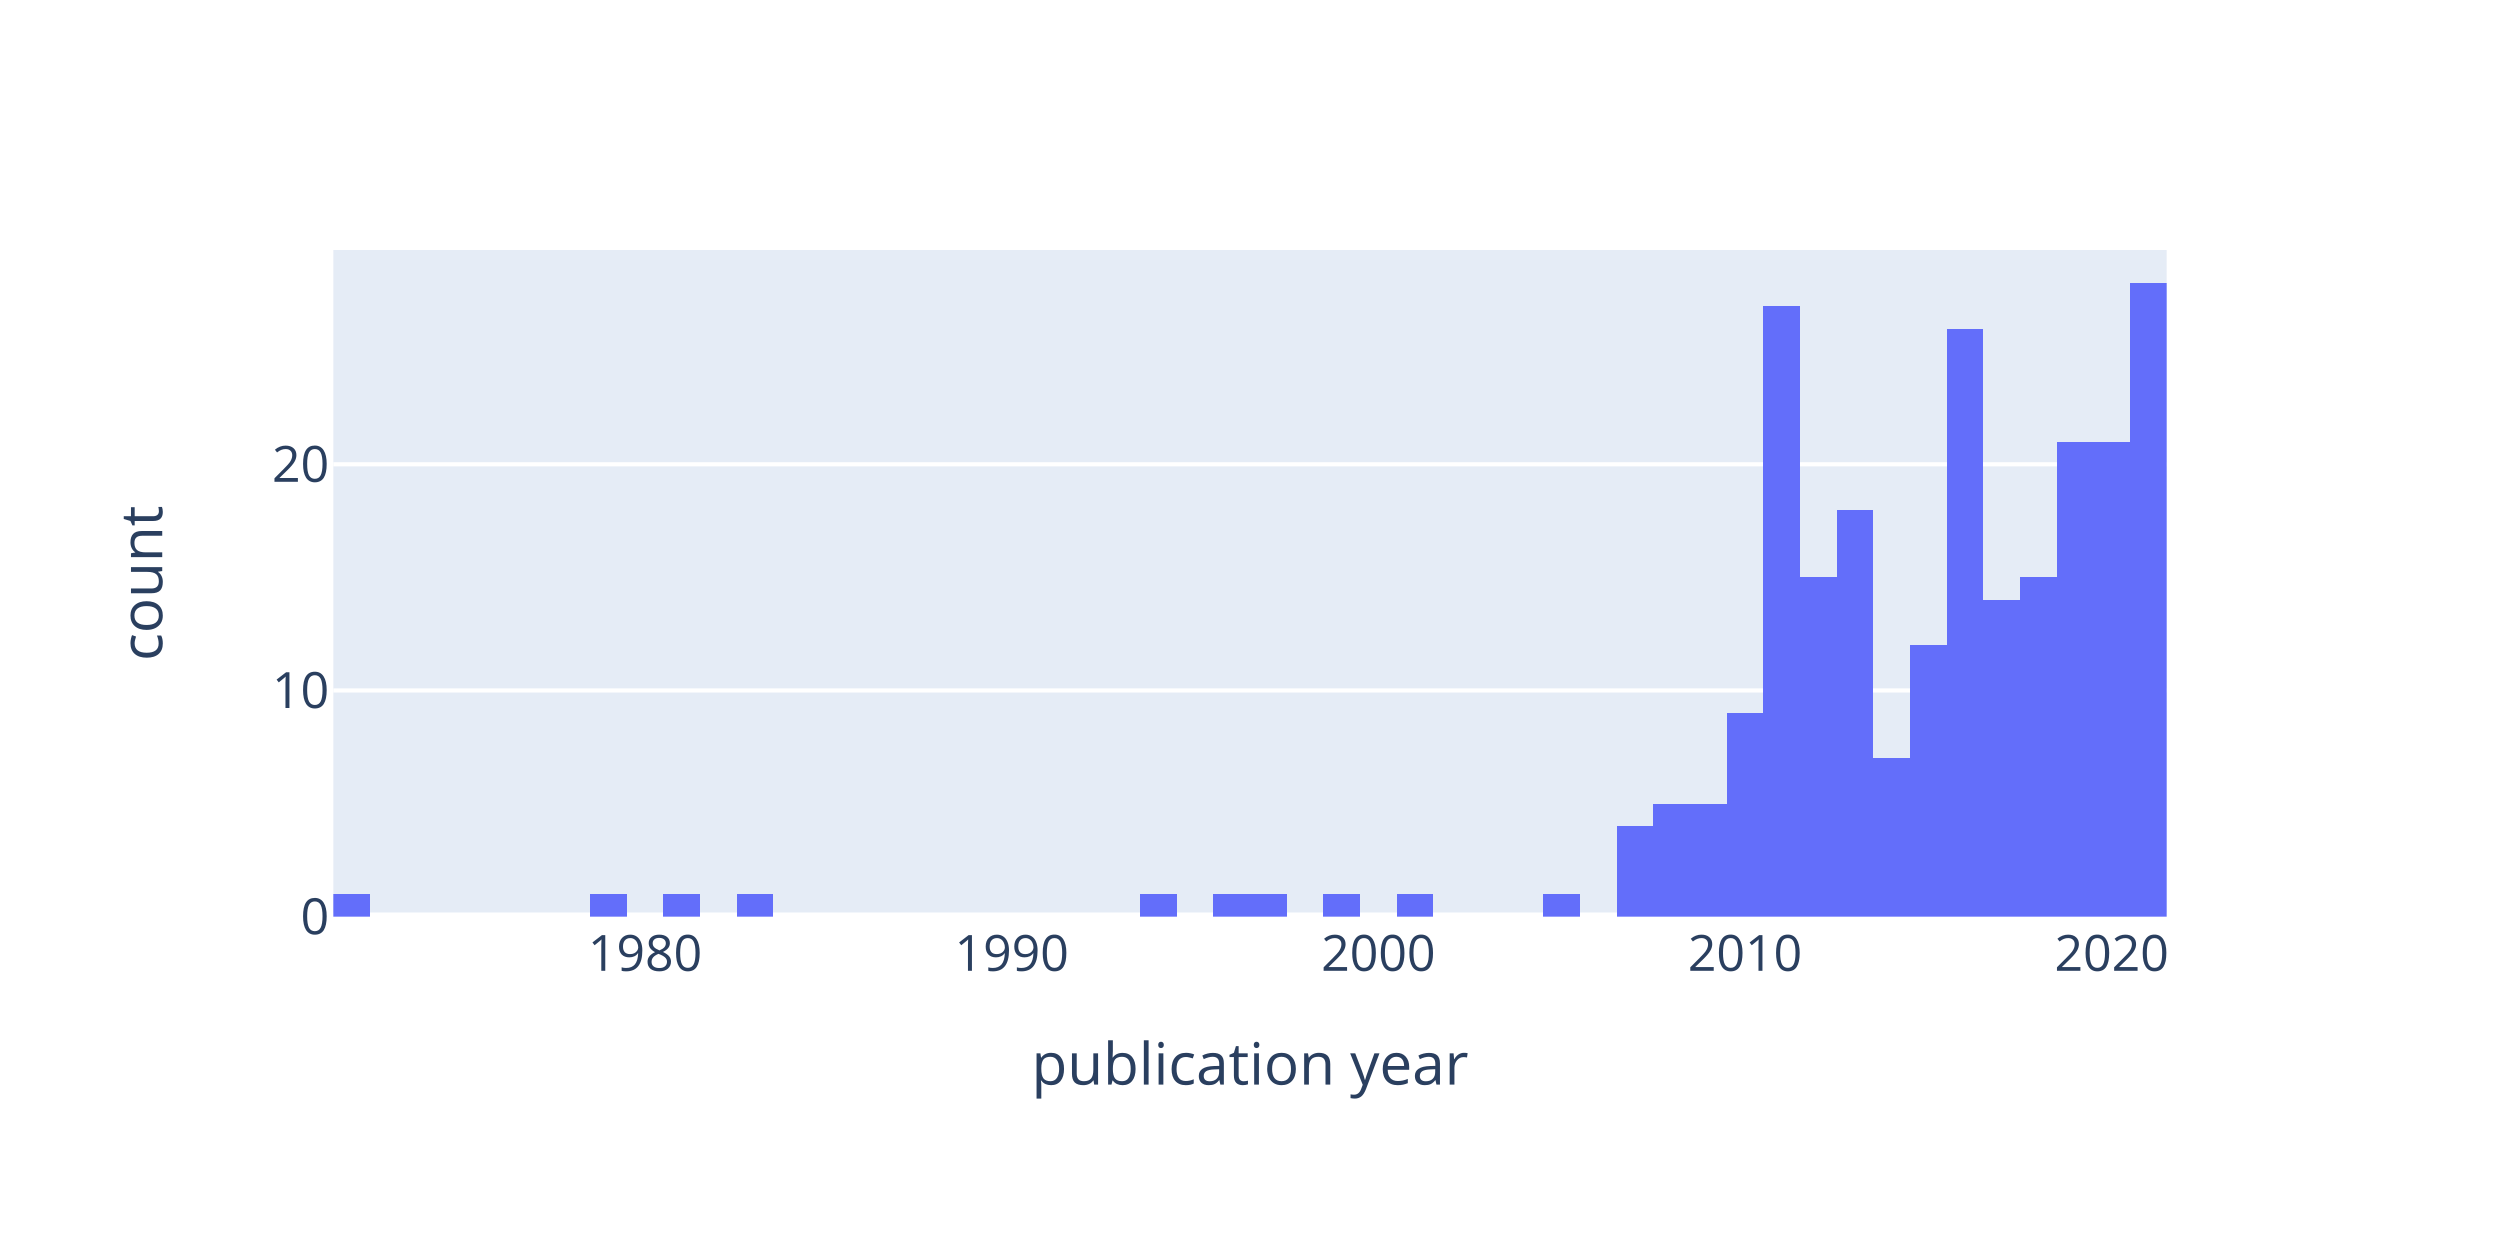
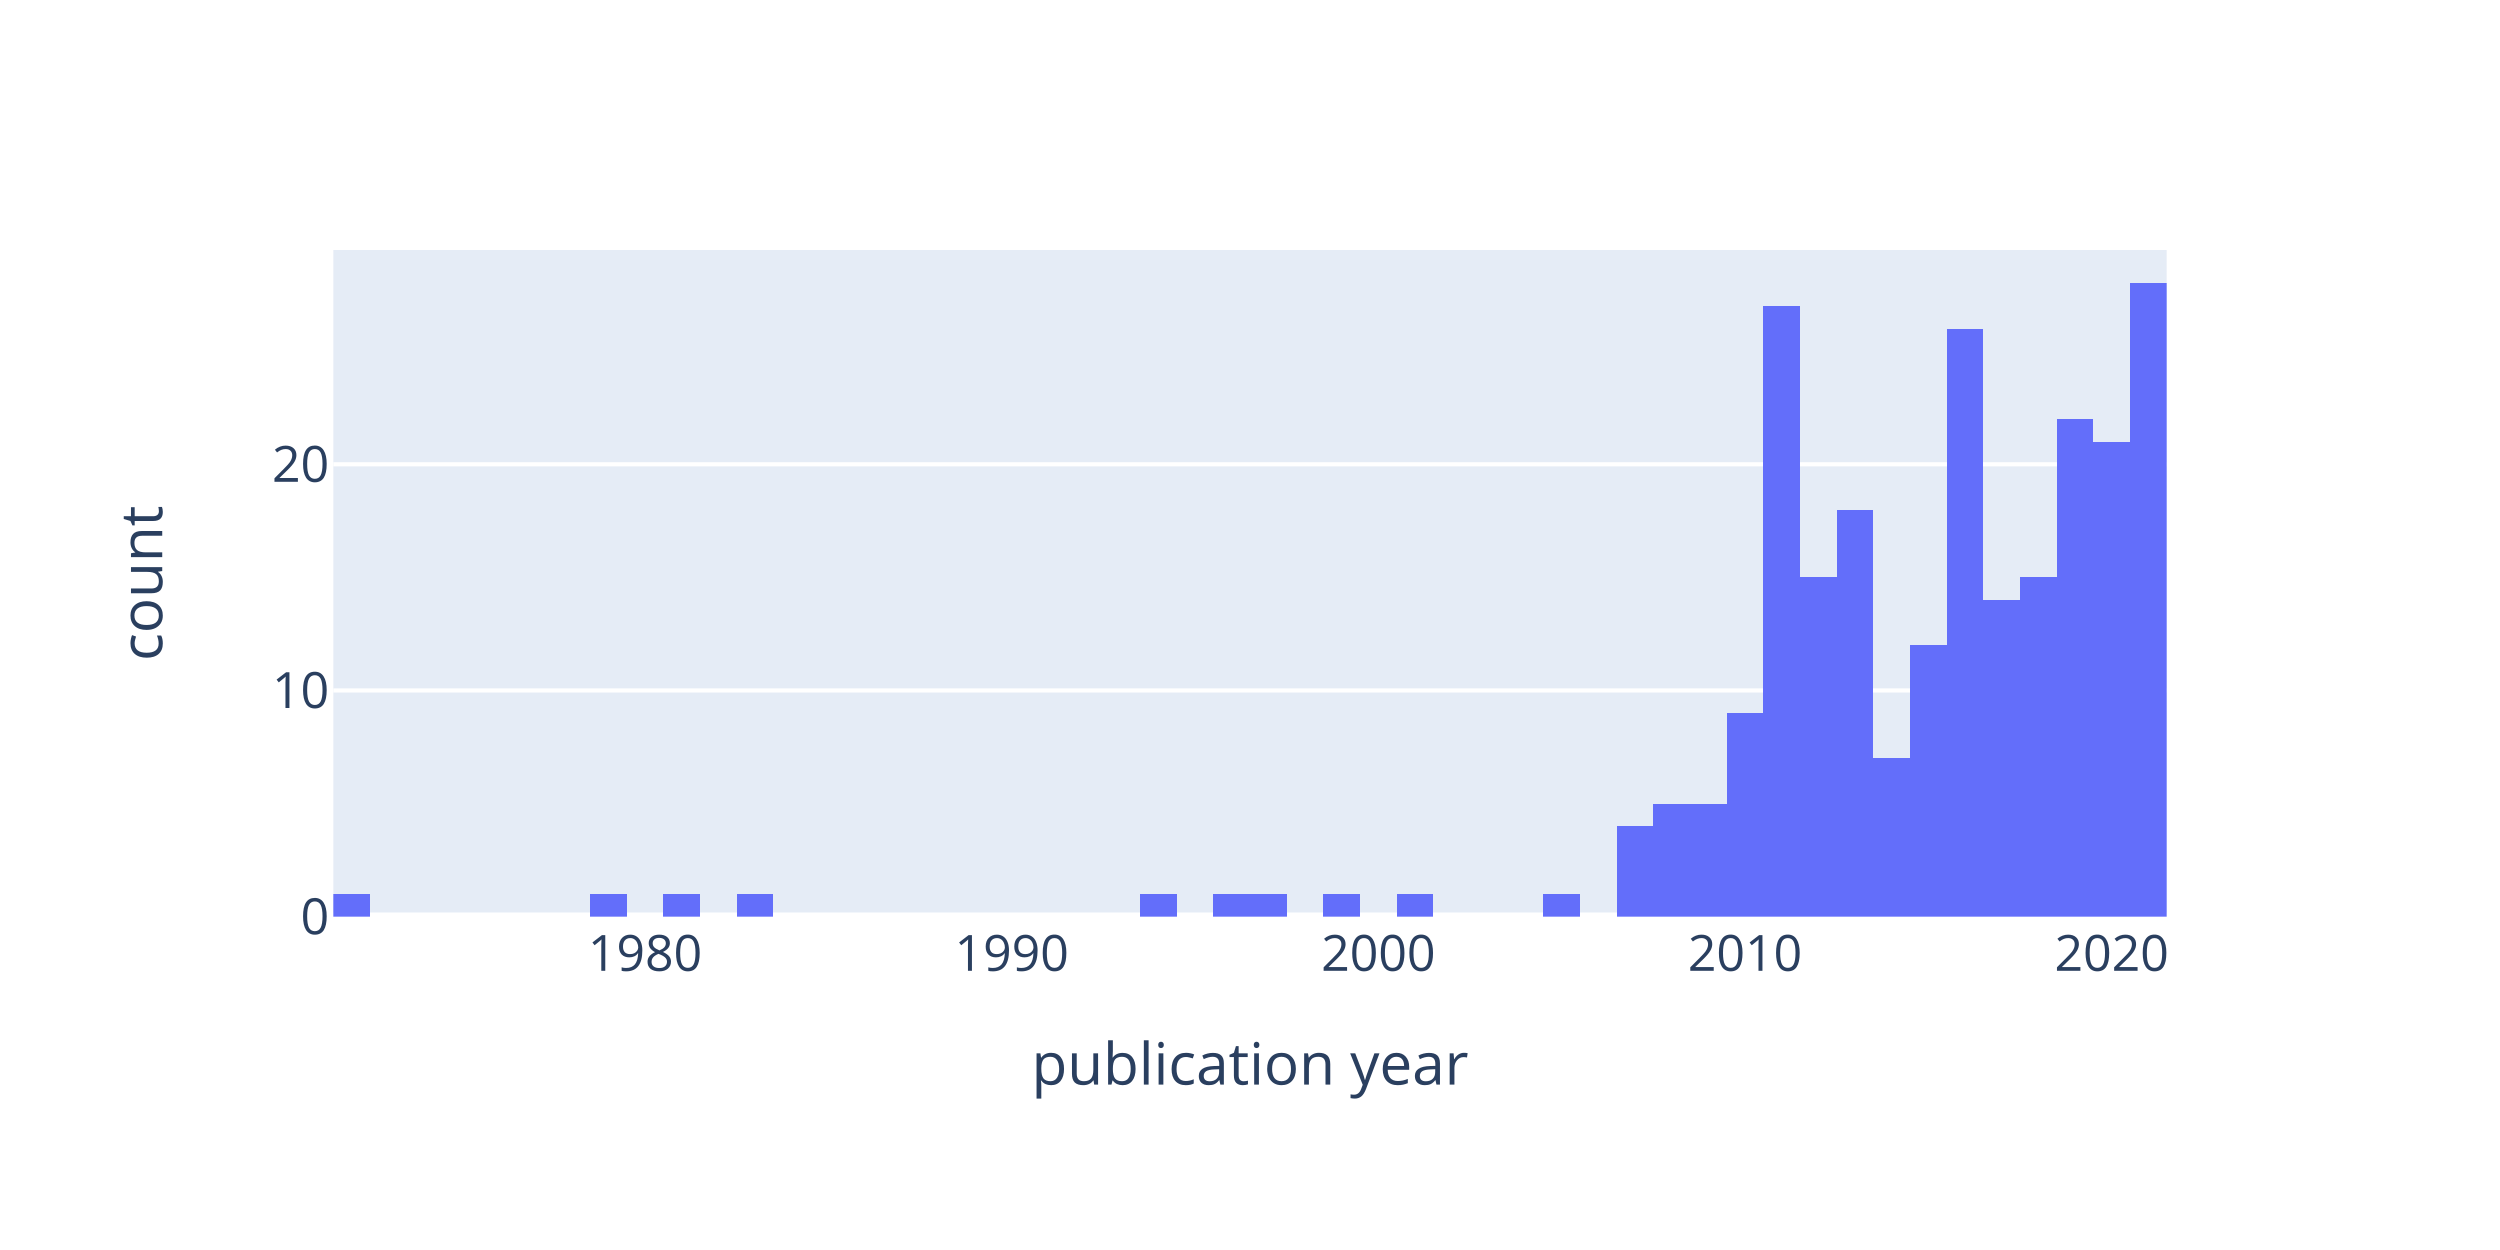
<svg xmlns="http://www.w3.org/2000/svg" class="main-svg" width="600" height="300" style="" viewBox="0 0 600 300">
  <rect x="0" y="0" width="600" height="300" style="fill: rgb(255, 255, 255); fill-opacity: 1;" />
-   <defs id="defs-54a729">
+   <defs id="defs-521d54">
    <g class="clips">
-       <clipPath id="clip54a729xyplot" class="plotclip">
+       <clipPath id="clip521d54xyplot" class="plotclip">
        <rect width="440" height="160" />
      </clipPath>
-       <clipPath class="axesclip" id="clip54a729x">
+       <clipPath class="axesclip" id="clip521d54x">
        <rect x="80" y="0" width="440" height="300" />
      </clipPath>
-       <clipPath class="axesclip" id="clip54a729y">
+       <clipPath class="axesclip" id="clip521d54y">
        <rect x="0" y="60" width="600" height="160" />
      </clipPath>
-       <clipPath class="axesclip" id="clip54a729xy">
+       <clipPath class="axesclip" id="clip521d54xy">
        <rect x="80" y="60" width="440" height="160" />
      </clipPath>
    </g>
    <g class="gradients" />
    <g class="patterns" />
  </defs>
  <g class="bglayer">
    <rect class="bg" x="80" y="60" width="440" height="160" style="fill: rgb(229, 236, 246); fill-opacity: 1; stroke-width: 0;" />
  </g>
  <g class="layer-below">
    <g class="imagelayer" />
    <g class="shapelayer" />
  </g>
  <g class="cartesianlayer">
    <g class="subplot xy">
      <g class="layer-subplot">
        <g class="shapelayer" />
        <g class="imagelayer" />
      </g>
      <g class="gridlayer">
        <g class="x" />
        <g class="y">
          <path class="ygrid crisp" transform="translate(0,165.71)" d="M80,0h440" style="stroke: rgb(255, 255, 255); stroke-opacity: 1; stroke-width: 1px;" />
          <path class="ygrid crisp" transform="translate(0,111.43)" d="M80,0h440" style="stroke: rgb(255, 255, 255); stroke-opacity: 1; stroke-width: 1px;" />
        </g>
      </g>
      <g class="zerolinelayer">
        <path class="yzl zl crisp" transform="translate(0,220)" d="M80,0h440" style="stroke: rgb(255, 255, 255); stroke-opacity: 1; stroke-width: 2px;" />
      </g>
      <path class="xlines-below" />
      <path class="ylines-below" />
      <g class="overlines-below" />
      <g class="xaxislayer-below" />
      <g class="yaxislayer-below" />
      <g class="overaxes-below" />
-       <g class="plot" transform="translate(80,60)" clip-path="url(#clip54a729xyplot)">
+       <g class="plot" transform="translate(80,60)" clip-path="url(#clip521d54xyplot)">
        <g class="barlayer mlayer">
          <g class="trace bars" shape-rendering="crispEdges" style="opacity: 1;">
            <g class="points">
              <g class="point">
                <path d="M0,160V154.57H8.8V160Z" style="vector-effect: non-scaling-stroke; opacity: 1; stroke-width: 0px; fill: rgb(99, 110, 250); fill-opacity: 1;" />
              </g>
              <g class="point">
                <path d="M0,0Z" style="vector-effect: non-scaling-stroke; opacity: 1; stroke-width: 0px; fill: rgb(99, 110, 250); fill-opacity: 1;" />
              </g>
              <g class="point">
                <path d="M0,0Z" style="vector-effect: non-scaling-stroke; opacity: 1; stroke-width: 0px; fill: rgb(99, 110, 250); fill-opacity: 1;" />
              </g>
              <g class="point">
                <path d="M0,0Z" style="vector-effect: non-scaling-stroke; opacity: 1; stroke-width: 0px; fill: rgb(99, 110, 250); fill-opacity: 1;" />
              </g>
              <g class="point">
                <path d="M0,0Z" style="vector-effect: non-scaling-stroke; opacity: 1; stroke-width: 0px; fill: rgb(99, 110, 250); fill-opacity: 1;" />
              </g>
              <g class="point">
                <path d="M0,0Z" style="vector-effect: non-scaling-stroke; opacity: 1; stroke-width: 0px; fill: rgb(99, 110, 250); fill-opacity: 1;" />
              </g>
              <g class="point">
                <path d="M0,0Z" style="vector-effect: non-scaling-stroke; opacity: 1; stroke-width: 0px; fill: rgb(99, 110, 250); fill-opacity: 1;" />
              </g>
              <g class="point">
                <path d="M61.6,160V154.57H70.4V160Z" style="vector-effect: non-scaling-stroke; opacity: 1; stroke-width: 0px; fill: rgb(99, 110, 250); fill-opacity: 1;" />
              </g>
              <g class="point">
                <path d="M0,0Z" style="vector-effect: non-scaling-stroke; opacity: 1; stroke-width: 0px; fill: rgb(99, 110, 250); fill-opacity: 1;" />
              </g>
              <g class="point">
                <path d="M79.2,160V154.57H88V160Z" style="vector-effect: non-scaling-stroke; opacity: 1; stroke-width: 0px; fill: rgb(99, 110, 250); fill-opacity: 1;" />
              </g>
              <g class="point">
                <path d="M0,0Z" style="vector-effect: non-scaling-stroke; opacity: 1; stroke-width: 0px; fill: rgb(99, 110, 250); fill-opacity: 1;" />
              </g>
              <g class="point">
                <path d="M96.8,160V154.57H105.6V160Z" style="vector-effect: non-scaling-stroke; opacity: 1; stroke-width: 0px; fill: rgb(99, 110, 250); fill-opacity: 1;" />
              </g>
              <g class="point">
                <path d="M0,0Z" style="vector-effect: non-scaling-stroke; opacity: 1; stroke-width: 0px; fill: rgb(99, 110, 250); fill-opacity: 1;" />
              </g>
              <g class="point">
                <path d="M0,0Z" style="vector-effect: non-scaling-stroke; opacity: 1; stroke-width: 0px; fill: rgb(99, 110, 250); fill-opacity: 1;" />
              </g>
              <g class="point">
                <path d="M0,0Z" style="vector-effect: non-scaling-stroke; opacity: 1; stroke-width: 0px; fill: rgb(99, 110, 250); fill-opacity: 1;" />
              </g>
              <g class="point">
                <path d="M0,0Z" style="vector-effect: non-scaling-stroke; opacity: 1; stroke-width: 0px; fill: rgb(99, 110, 250); fill-opacity: 1;" />
              </g>
              <g class="point">
                <path d="M0,0Z" style="vector-effect: non-scaling-stroke; opacity: 1; stroke-width: 0px; fill: rgb(99, 110, 250); fill-opacity: 1;" />
              </g>
              <g class="point">
                <path d="M0,0Z" style="vector-effect: non-scaling-stroke; opacity: 1; stroke-width: 0px; fill: rgb(99, 110, 250); fill-opacity: 1;" />
              </g>
              <g class="point">
                <path d="M0,0Z" style="vector-effect: non-scaling-stroke; opacity: 1; stroke-width: 0px; fill: rgb(99, 110, 250); fill-opacity: 1;" />
              </g>
              <g class="point">
                <path d="M0,0Z" style="vector-effect: non-scaling-stroke; opacity: 1; stroke-width: 0px; fill: rgb(99, 110, 250); fill-opacity: 1;" />
              </g>
              <g class="point">
                <path d="M0,0Z" style="vector-effect: non-scaling-stroke; opacity: 1; stroke-width: 0px; fill: rgb(99, 110, 250); fill-opacity: 1;" />
              </g>
              <g class="point">
                <path d="M0,0Z" style="vector-effect: non-scaling-stroke; opacity: 1; stroke-width: 0px; fill: rgb(99, 110, 250); fill-opacity: 1;" />
              </g>
              <g class="point">
                <path d="M193.6,160V154.57H202.4V160Z" style="vector-effect: non-scaling-stroke; opacity: 1; stroke-width: 0px; fill: rgb(99, 110, 250); fill-opacity: 1;" />
              </g>
              <g class="point">
                <path d="M0,0Z" style="vector-effect: non-scaling-stroke; opacity: 1; stroke-width: 0px; fill: rgb(99, 110, 250); fill-opacity: 1;" />
              </g>
              <g class="point">
                <path d="M211.2,160V154.57H220V160Z" style="vector-effect: non-scaling-stroke; opacity: 1; stroke-width: 0px; fill: rgb(99, 110, 250); fill-opacity: 1;" />
              </g>
              <g class="point">
                <path d="M220,160V154.57H228.8V160Z" style="vector-effect: non-scaling-stroke; opacity: 1; stroke-width: 0px; fill: rgb(99, 110, 250); fill-opacity: 1;" />
              </g>
              <g class="point">
                <path d="M0,0Z" style="vector-effect: non-scaling-stroke; opacity: 1; stroke-width: 0px; fill: rgb(99, 110, 250); fill-opacity: 1;" />
              </g>
              <g class="point">
                <path d="M237.6,160V154.57H246.4V160Z" style="vector-effect: non-scaling-stroke; opacity: 1; stroke-width: 0px; fill: rgb(99, 110, 250); fill-opacity: 1;" />
              </g>
              <g class="point">
                <path d="M0,0Z" style="vector-effect: non-scaling-stroke; opacity: 1; stroke-width: 0px; fill: rgb(99, 110, 250); fill-opacity: 1;" />
              </g>
              <g class="point">
                <path d="M255.2,160V154.57H264V160Z" style="vector-effect: non-scaling-stroke; opacity: 1; stroke-width: 0px; fill: rgb(99, 110, 250); fill-opacity: 1;" />
              </g>
              <g class="point">
                <path d="M0,0Z" style="vector-effect: non-scaling-stroke; opacity: 1; stroke-width: 0px; fill: rgb(99, 110, 250); fill-opacity: 1;" />
              </g>
              <g class="point">
                <path d="M0,0Z" style="vector-effect: non-scaling-stroke; opacity: 1; stroke-width: 0px; fill: rgb(99, 110, 250); fill-opacity: 1;" />
              </g>
              <g class="point">
                <path d="M0,0Z" style="vector-effect: non-scaling-stroke; opacity: 1; stroke-width: 0px; fill: rgb(99, 110, 250); fill-opacity: 1;" />
              </g>
              <g class="point">
                <path d="M290.4,160V154.57H299.2V160Z" style="vector-effect: non-scaling-stroke; opacity: 1; stroke-width: 0px; fill: rgb(99, 110, 250); fill-opacity: 1;" />
              </g>
              <g class="point">
                <path d="M0,0Z" style="vector-effect: non-scaling-stroke; opacity: 1; stroke-width: 0px; fill: rgb(99, 110, 250); fill-opacity: 1;" />
              </g>
              <g class="point">
                <path d="M308,160V138.29H316.8V160Z" style="vector-effect: non-scaling-stroke; opacity: 1; stroke-width: 0px; fill: rgb(99, 110, 250); fill-opacity: 1;" />
              </g>
              <g class="point">
                <path d="M316.8,160V132.86H325.6V160Z" style="vector-effect: non-scaling-stroke; opacity: 1; stroke-width: 0px; fill: rgb(99, 110, 250); fill-opacity: 1;" />
              </g>
              <g class="point">
                <path d="M325.6,160V132.86H334.4V160Z" style="vector-effect: non-scaling-stroke; opacity: 1; stroke-width: 0px; fill: rgb(99, 110, 250); fill-opacity: 1;" />
              </g>
              <g class="point">
                <path d="M334.4,160V111.14H343.2V160Z" style="vector-effect: non-scaling-stroke; opacity: 1; stroke-width: 0px; fill: rgb(99, 110, 250); fill-opacity: 1;" />
              </g>
              <g class="point">
                <path d="M343.2,160V13.43H352V160Z" style="vector-effect: non-scaling-stroke; opacity: 1; stroke-width: 0px; fill: rgb(99, 110, 250); fill-opacity: 1;" />
              </g>
              <g class="point">
                <path d="M352,160V78.57H360.8V160Z" style="vector-effect: non-scaling-stroke; opacity: 1; stroke-width: 0px; fill: rgb(99, 110, 250); fill-opacity: 1;" />
              </g>
              <g class="point">
                <path d="M360.8,160V62.29H369.6V160Z" style="vector-effect: non-scaling-stroke; opacity: 1; stroke-width: 0px; fill: rgb(99, 110, 250); fill-opacity: 1;" />
              </g>
              <g class="point">
                <path d="M369.6,160V122H378.4V160Z" style="vector-effect: non-scaling-stroke; opacity: 1; stroke-width: 0px; fill: rgb(99, 110, 250); fill-opacity: 1;" />
              </g>
              <g class="point">
                <path d="M378.4,160V94.86H387.2V160Z" style="vector-effect: non-scaling-stroke; opacity: 1; stroke-width: 0px; fill: rgb(99, 110, 250); fill-opacity: 1;" />
              </g>
              <g class="point">
                <path d="M387.2,160V18.86H396V160Z" style="vector-effect: non-scaling-stroke; opacity: 1; stroke-width: 0px; fill: rgb(99, 110, 250); fill-opacity: 1;" />
              </g>
              <g class="point">
                <path d="M396,160V84H404.8V160Z" style="vector-effect: non-scaling-stroke; opacity: 1; stroke-width: 0px; fill: rgb(99, 110, 250); fill-opacity: 1;" />
              </g>
              <g class="point">
                <path d="M404.8,160V78.57H413.6V160Z" style="vector-effect: non-scaling-stroke; opacity: 1; stroke-width: 0px; fill: rgb(99, 110, 250); fill-opacity: 1;" />
              </g>
              <g class="point">
-                 <path d="M413.6,160V46H422.4V160Z" style="vector-effect: non-scaling-stroke; opacity: 1; stroke-width: 0px; fill: rgb(99, 110, 250); fill-opacity: 1;" />
+                 <path d="M413.6,160V40.57H422.4V160Z" style="vector-effect: non-scaling-stroke; opacity: 1; stroke-width: 0px; fill: rgb(99, 110, 250); fill-opacity: 1;" />
              </g>
              <g class="point">
                <path d="M422.4,160V46H431.2V160Z" style="vector-effect: non-scaling-stroke; opacity: 1; stroke-width: 0px; fill: rgb(99, 110, 250); fill-opacity: 1;" />
              </g>
              <g class="point">
                <path d="M431.2,160V8H440V160Z" style="vector-effect: non-scaling-stroke; opacity: 1; stroke-width: 0px; fill: rgb(99, 110, 250); fill-opacity: 1;" />
              </g>
            </g>
          </g>
        </g>
      </g>
      <g class="overplot" />
      <path class="xlines-above crisp" d="M0,0" style="fill: none;" />
      <path class="ylines-above crisp" d="M0,0" style="fill: none;" />
      <g class="overlines-above" />
      <g class="xaxislayer-above">
        <g class="xtick">
          <text text-anchor="middle" x="0" y="233" transform="translate(154.8,0)" style="font-family: 'Open Sans', verdana, arial, sans-serif; font-size: 12px; fill: rgb(42, 63, 95); fill-opacity: 1; white-space: pre; opacity: 1;">1980</text>
        </g>
        <g class="xtick">
          <text text-anchor="middle" x="0" y="233" style="font-family: 'Open Sans', verdana, arial, sans-serif; font-size: 12px; fill: rgb(42, 63, 95); fill-opacity: 1; white-space: pre; opacity: 1;" transform="translate(242.8,0)">1990</text>
        </g>
        <g class="xtick">
          <text text-anchor="middle" x="0" y="233" style="font-family: 'Open Sans', verdana, arial, sans-serif; font-size: 12px; fill: rgb(42, 63, 95); fill-opacity: 1; white-space: pre; opacity: 1;" transform="translate(330.8,0)">2000</text>
        </g>
        <g class="xtick">
          <text text-anchor="middle" x="0" y="233" style="font-family: 'Open Sans', verdana, arial, sans-serif; font-size: 12px; fill: rgb(42, 63, 95); fill-opacity: 1; white-space: pre; opacity: 1;" transform="translate(418.8,0)">2010</text>
        </g>
        <g class="xtick">
          <text text-anchor="middle" x="0" y="233" style="font-family: 'Open Sans', verdana, arial, sans-serif; font-size: 12px; fill: rgb(42, 63, 95); fill-opacity: 1; white-space: pre; opacity: 1;" transform="translate(506.8,0)">2020</text>
        </g>
      </g>
      <g class="yaxislayer-above">
        <g class="ytick">
          <text text-anchor="end" x="79" y="4.2" transform="translate(0,220)" style="font-family: 'Open Sans', verdana, arial, sans-serif; font-size: 12px; fill: rgb(42, 63, 95); fill-opacity: 1; white-space: pre; opacity: 1;">0</text>
        </g>
        <g class="ytick">
          <text text-anchor="end" x="79" y="4.2" style="font-family: 'Open Sans', verdana, arial, sans-serif; font-size: 12px; fill: rgb(42, 63, 95); fill-opacity: 1; white-space: pre; opacity: 1;" transform="translate(0,165.71)">10</text>
        </g>
        <g class="ytick">
          <text text-anchor="end" x="79" y="4.2" style="font-family: 'Open Sans', verdana, arial, sans-serif; font-size: 12px; fill: rgb(42, 63, 95); fill-opacity: 1; white-space: pre; opacity: 1;" transform="translate(0,111.43)">20</text>
        </g>
      </g>
      <g class="overaxes-above" />
    </g>
  </g>
  <g class="polarlayer" />
  <g class="smithlayer" />
  <g class="ternarylayer" />
  <g class="geolayer" />
  <g class="funnelarealayer" />
  <g class="pielayer" />
  <g class="iciclelayer" />
  <g class="treemaplayer" />
  <g class="sunburstlayer" />
  <g class="glimages" />
-   <defs id="topdefs-54a729">
+   <defs id="topdefs-521d54">
    <g class="clips" />
  </defs>
  <g class="layer-above">
    <g class="imagelayer" />
    <g class="shapelayer" />
  </g>
  <g class="infolayer">
    <g class="g-gtitle" />
    <g class="g-xtitle">
      <text class="xtitle" x="300" y="260.3" text-anchor="middle" style="font-family: 'Open Sans', verdana, arial, sans-serif; font-size: 14px; fill: rgb(42, 63, 95); opacity: 1; font-weight: normal; white-space: pre;">publication year</text>
    </g>
    <g class="g-ytitle">
      <text class="ytitle" transform="rotate(-90,38.93438,140)" x="38.934" y="140" text-anchor="middle" style="font-family: 'Open Sans', verdana, arial, sans-serif; font-size: 14px; fill: rgb(42, 63, 95); opacity: 1; font-weight: normal; white-space: pre;">count</text>
    </g>
  </g>
</svg>
